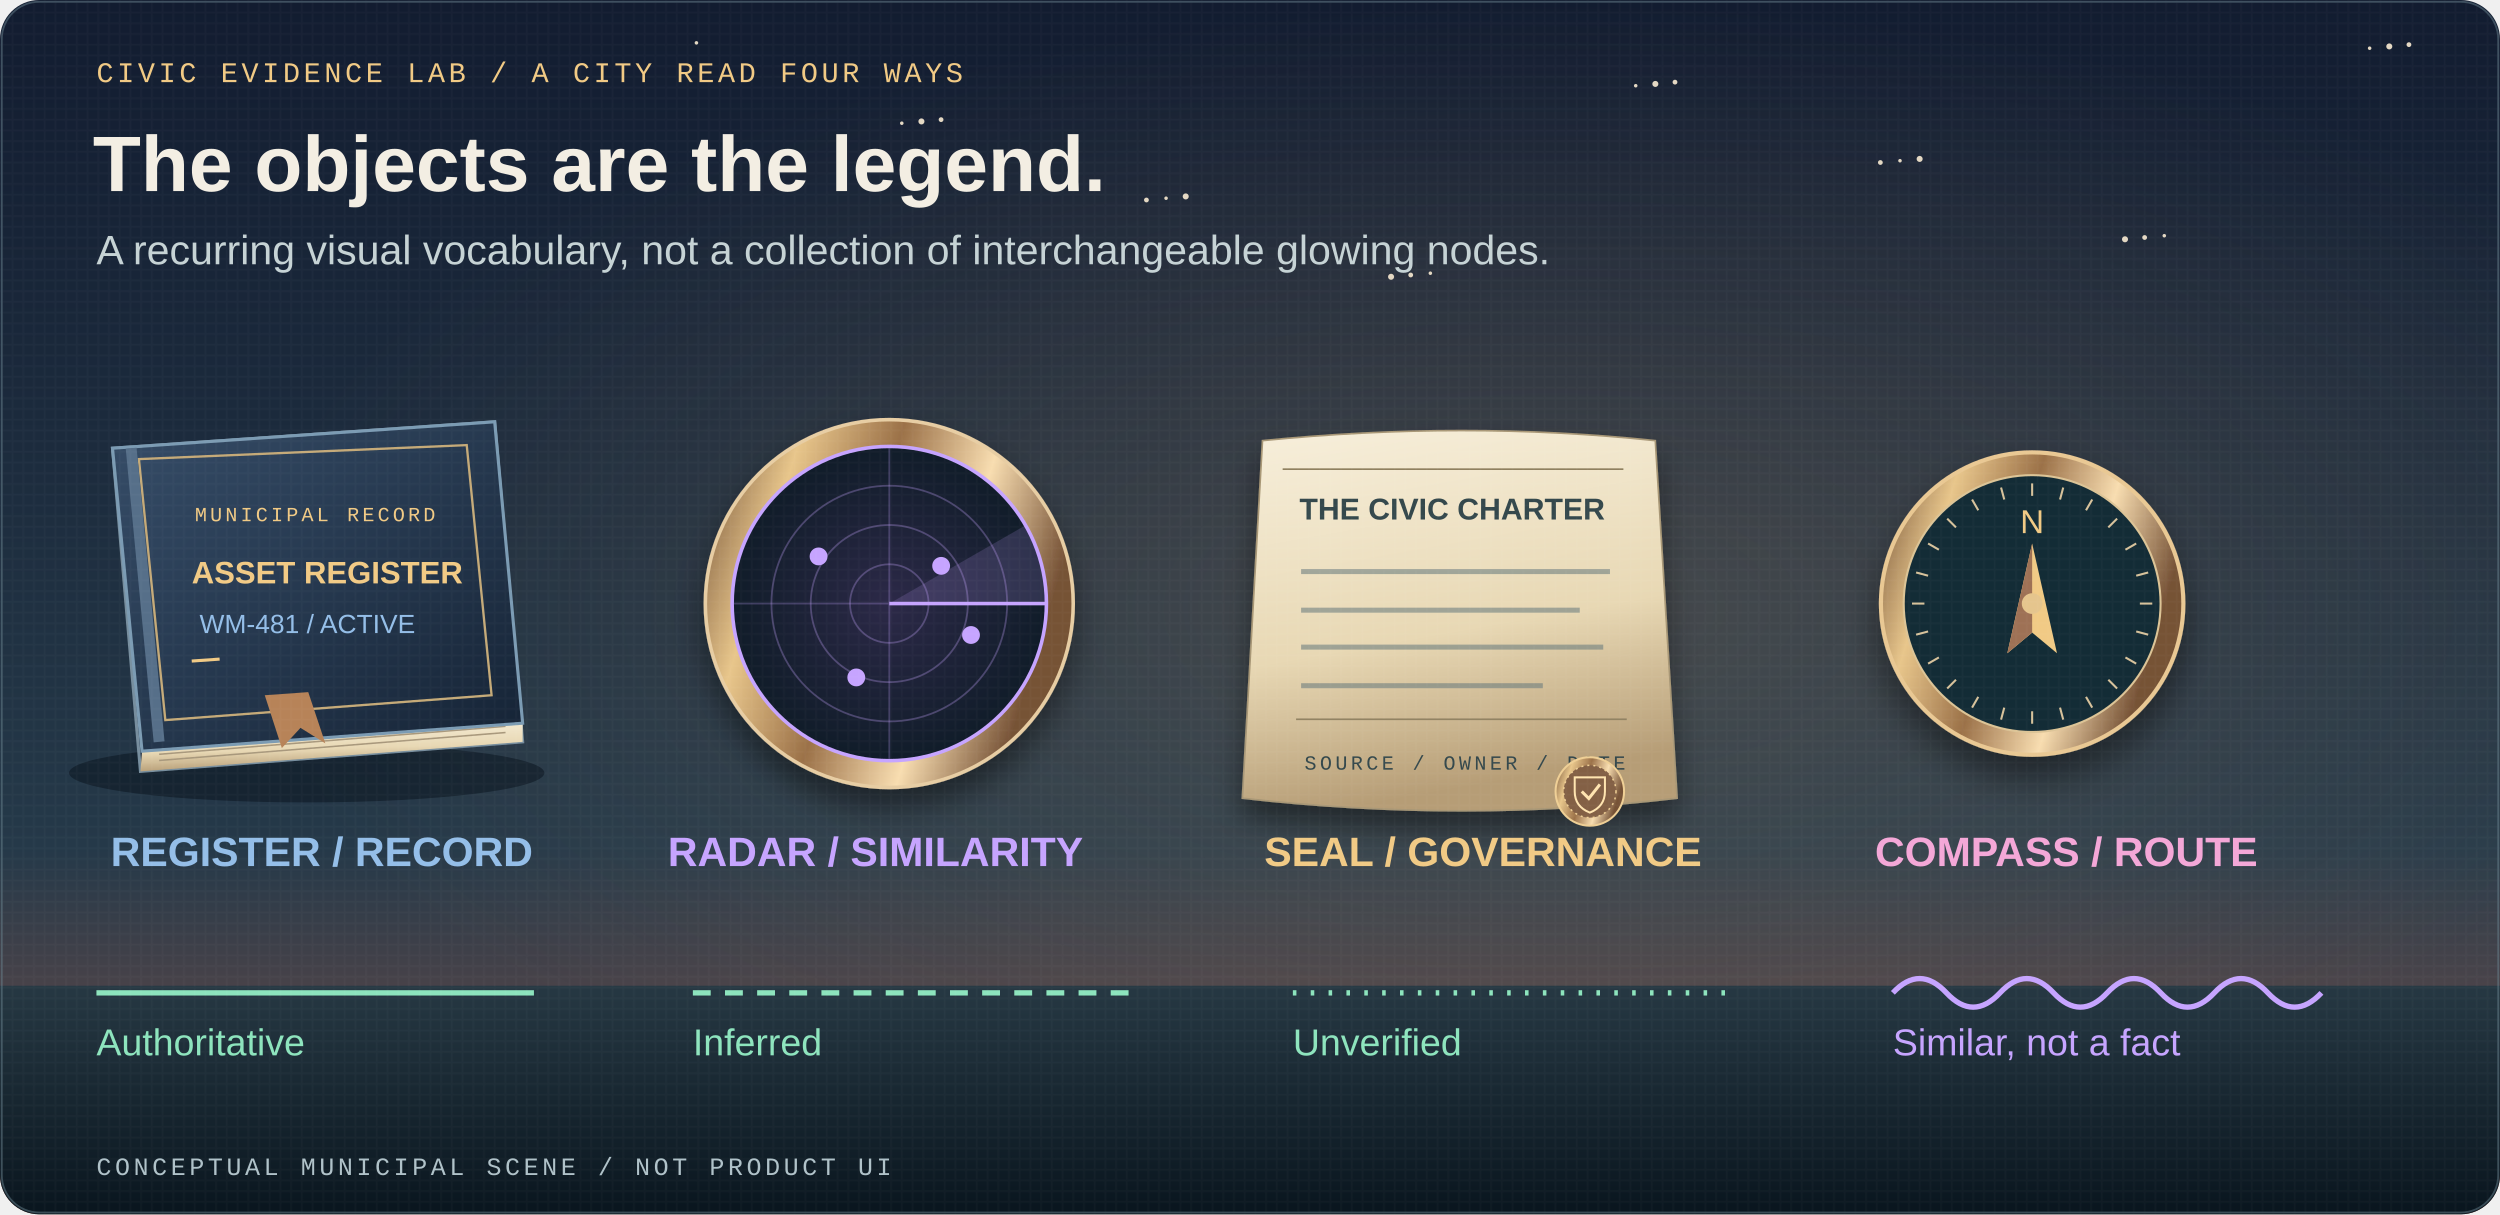
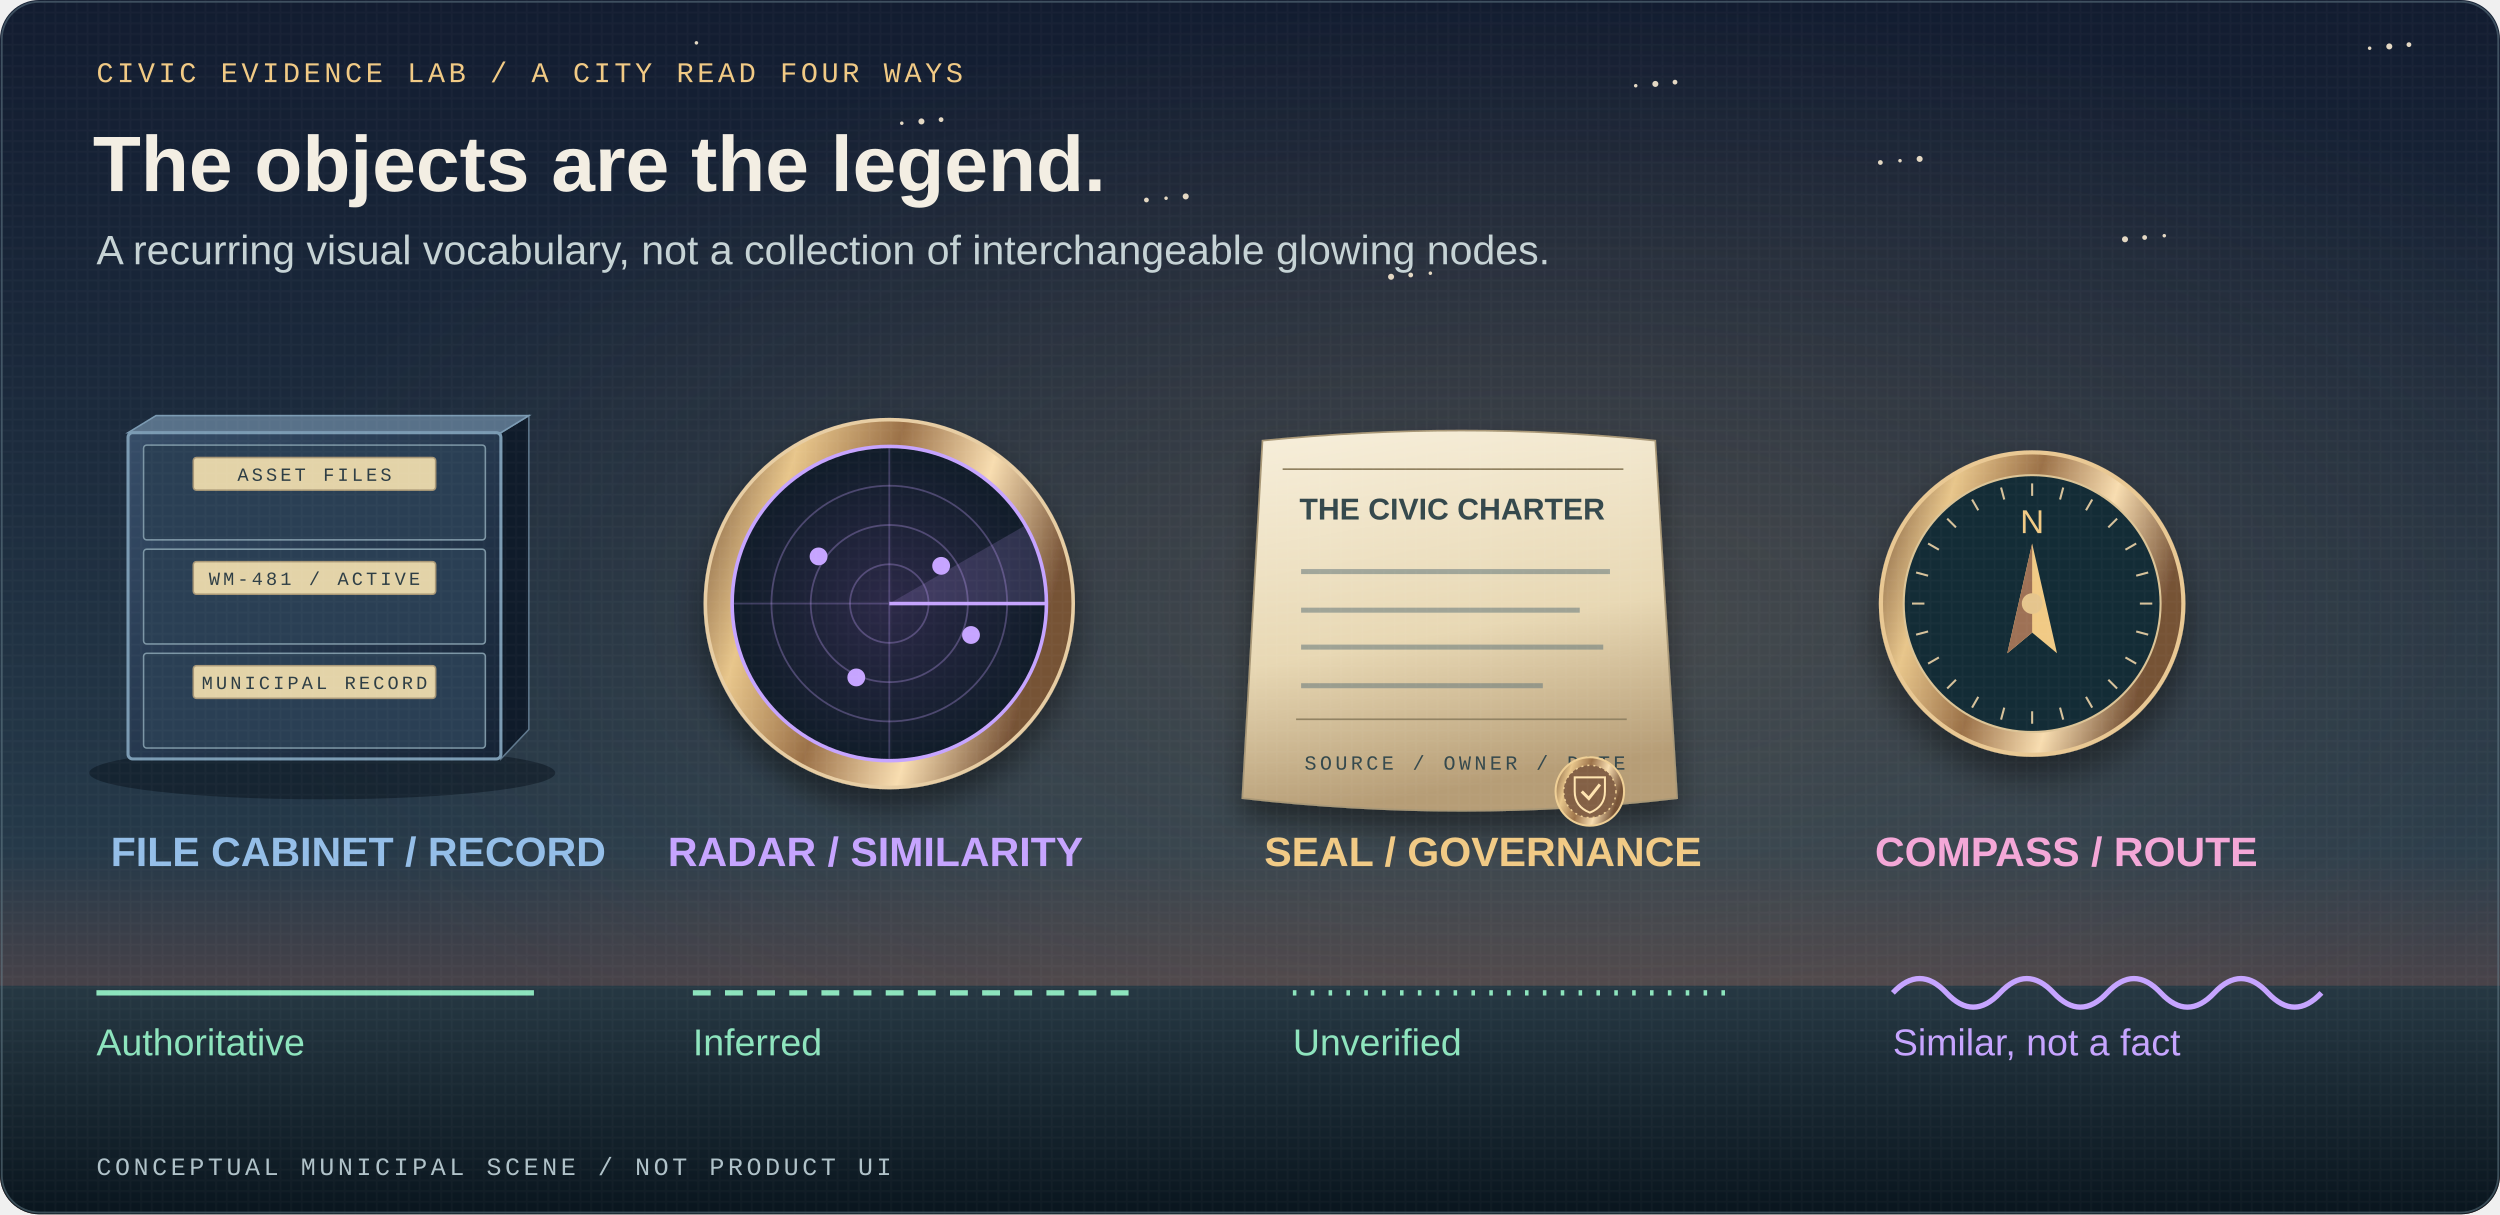
<svg xmlns="http://www.w3.org/2000/svg" width="1400" height="680" viewBox="0 0 1400 680" role="img" aria-labelledby="title desc">
  <defs>
    <linearGradient id="sky" x2="0" y2="1">
      <stop stop-color="#121c30" />
      <stop offset=".7" stop-color="#253949" />
      <stop offset="1" stop-color="#815249" />
    </linearGradient>
    <linearGradient id="desk" x2="0" y2="1">
      <stop stop-color="#263843" />
      <stop offset="1" stop-color="#09151e" />
    </linearGradient>
    <linearGradient id="paper" x2=".2" y2="1">
      <stop stop-color="#f7efdb" />
      <stop offset=".6" stop-color="#e8d8b4" />
      <stop offset="1" stop-color="#b69d76" />
    </linearGradient>
    <linearGradient id="bronze" x2="1" y2=".3">
      <stop stop-color="#6d4b32" />
      <stop offset=".25" stop-color="#e8c68b" />
      <stop offset=".5" stop-color="#9b7148" />
      <stop offset=".75" stop-color="#f8ddb0" />
      <stop offset="1" stop-color="#765236" />
    </linearGradient>
    <linearGradient id="stone" x2="1" y2="1">
      <stop stop-color="#d1c1a2" />
      <stop offset=".55" stop-color="#9c8c75" />
      <stop offset="1" stop-color="#665e57" />
    </linearGradient>
    <linearGradient id="roof" x2="0" y2="1">
      <stop stop-color="#4c6f76" />
      <stop offset="1" stop-color="#1e373f" />
    </linearGradient>
    <linearGradient id="cover" x2="1" y2="1">
      <stop stop-color="#364d68" />
      <stop offset="1" stop-color="#152335" />
    </linearGradient>
    <linearGradient id="beam" x2="0" y2="1">
      <stop stop-color="#ffe7ad" stop-opacity=".3" />
      <stop offset="1" stop-color="#ffe7ad" stop-opacity="0" />
    </linearGradient>
    <radialGradient id="aura">
      <stop stop-color="#d2a575" stop-opacity=".22" />
      <stop offset="1" stop-color="#d2a575" stop-opacity="0" />
    </radialGradient>
    <radialGradient id="radar">
      <stop stop-color="#2c2948" />
      <stop offset="1" stop-color="#101c29" />
    </radialGradient>
    <pattern id="grain" width="6" height="6" patternUnits="userSpaceOnUse">
      <path d="M0 1H6M1 0V6" stroke="#fff" stroke-opacity=".025" />
    </pattern>
    <pattern id="mapgrid" width="38" height="38" patternUnits="userSpaceOnUse">
      <path d="M38 0H0V38" fill="none" stroke="#526f75" stroke-opacity=".24" />
    </pattern>
    <filter id="shadow" x="-30%" y="-30%" width="170%" height="190%">
      <feDropShadow dx="0" dy="10" stdDeviation="9" flood-color="#000" flood-opacity=".45" />
    </filter>
    <filter id="glow" x="-80%" y="-80%" width="260%" height="260%">
      <feGaussianBlur stdDeviation="4" result="b" />
      <feMerge>
        <feMergeNode in="b" />
        <feMergeNode in="SourceGraphic" />
      </feMerge>
    </filter>
    <marker id="edge-arrow" viewBox="0 0 10 10" refX="9" refY="5" markerWidth="5" markerHeight="5" orient="auto">
      <path d="M1 1L9 5L1 9" fill="none" stroke="#2e7b63" stroke-width="1.5" />
    </marker>
    <clipPath id="mapclip">
      <path d="M0 16L30 0H760L790 18V325L755 344H24L0 326Z" />
    </clipPath>
    <g id="tree">
      <path d="M0 0V27" stroke="#897864" stroke-width="5" />
      <path d="M-22 5L0 -42L22 5ZM-17 -14L0 -55L17 -14Z" fill="#315c54" />
      <path d="M0 -55V5" stroke="#739881" opacity=".4" />
    </g>
  </defs>
  <style>
 text{font-family:'Segoe UI',Arial,sans-serif;fill:#f3eee3}
 .mono{font-family:Consolas,'Courier New',monospace;letter-spacing:2px}
 .twinkle{animation:twinkle 8s ease-in-out infinite}
 .windows{animation:windows 7s ease-in-out infinite}
 .flag{animation:flag 4s ease-in-out infinite}
 .float{animation:float 6s ease-in-out infinite}
 .ripples{transform-box:fill-box;transform-origin:center;animation:ripples 4s ease-out infinite}
 .sweep{animation:sweep 12s linear infinite;transform-origin:0 0}
 .needle{animation:needle 8s ease-in-out infinite;transform-origin:0 0}
 .stamp{animation:stamp 7s ease-in-out infinite}
 .drawer{animation:drawer 9s ease-in-out infinite}
+  .pull{animation:pull 9s ease-in-out infinite}
 .draft{stroke-dasharray:18 250;animation:draft 8s linear infinite}
 .flow{stroke-dasharray:10 24;animation:flow 4s linear infinite}
 .traveler{offset-rotate:0deg;animation:travel 14s linear infinite}
 .water{animation:water 6s ease-in-out infinite}
 .lamp{animation:lamp 9s ease-in-out infinite}
 @keyframes twinkle{0%,100%{opacity:.25}50%{opacity:.9}}
 @keyframes windows{0%,100%{opacity:.65}50%{opacity:1}}
 @keyframes flag{0%,100%{transform:skewY(-4deg)}50%{transform:skewY(6deg)}}
 @keyframes float{0%,100%{transform:translateY(0)}50%{transform:translateY(-10px)}}
 @keyframes ripples{0%{transform:scale(.72);opacity:.8}100%{transform:scale(1.2);opacity:.05}}
 @keyframes sweep{to{transform:rotate(360deg)}}
 @keyframes needle{0%,100%{transform:rotate(-12deg)}50%{transform:rotate(16deg)}}
 @keyframes stamp{0%,25%,100%{transform:translateY(-16px)}35%,55%{transform:translateY(0)}}
+  @keyframes pull{0%,20%,100%{transform:translate(0,0)}35%,65%{transform:translate(-5px,9px)}}
 @keyframes drawer{0%,20%,100%{transform:translateX(0)}35%,65%{transform:translateX(18px)}}
 @keyframes draft{to{stroke-dashoffset:-268}}
 @keyframes flow{to{stroke-dashoffset:-68}}
 @keyframes travel{to{offset-distance:100%}}
 @keyframes water{0%,100%{opacity:.55}50%{opacity:.95}}
 @keyframes lamp{0%,100%{opacity:.6}50%{opacity:.9}}
</style>
  <defs>
    <clipPath id="frame">
      <rect width="1400" height="680" rx="22" />
    </clipPath>
  </defs>
  <g clip-path="url(#frame)">
    <rect width="1400" height="680" fill="url(#sky)" />
    <ellipse cx="870" cy="340.0" rx="740" ry="340" fill="url(#aura)" />
    <circle class="twinkle" style="animation-delay:-0s" cx="390" cy="24" r="1.0" fill="#e4d8c3" />
    <circle class="twinkle" style="animation-delay:-1s" cx="527" cy="67" r="1.35" fill="#e4d8c3" />
    <circle class="twinkle" style="animation-delay:-2s" cx="664" cy="110" r="1.7" fill="#e4d8c3" />
    <circle class="twinkle" style="animation-delay:-3s" cx="801" cy="153" r="1.0" fill="#e4d8c3" />
    <circle class="twinkle" style="animation-delay:-4s" cx="938" cy="46" r="1.35" fill="#e4d8c3" />
    <circle class="twinkle" style="animation-delay:-5s" cx="1075" cy="89" r="1.7" fill="#e4d8c3" />
    <circle class="twinkle" style="animation-delay:-6s" cx="1212" cy="132" r="1.0" fill="#e4d8c3" />
    <circle class="twinkle" style="animation-delay:-0s" cx="1349" cy="25" r="1.35" fill="#e4d8c3" />
    <circle class="twinkle" style="animation-delay:-1s" cx="516" cy="68" r="1.7" fill="#e4d8c3" />
    <circle class="twinkle" style="animation-delay:-2s" cx="653" cy="111" r="1.0" fill="#e4d8c3" />
    <circle class="twinkle" style="animation-delay:-3s" cx="790" cy="154" r="1.35" fill="#e4d8c3" />
    <circle class="twinkle" style="animation-delay:-4s" cx="927" cy="47" r="1.7" fill="#e4d8c3" />
    <circle class="twinkle" style="animation-delay:-5s" cx="1064" cy="90" r="1.0" fill="#e4d8c3" />
    <circle class="twinkle" style="animation-delay:-6s" cx="1201" cy="133" r="1.35" fill="#e4d8c3" />
    <circle class="twinkle" style="animation-delay:-0s" cx="1338" cy="26" r="1.7" fill="#e4d8c3" />
    <circle class="twinkle" style="animation-delay:-1s" cx="505" cy="69" r="1.0" fill="#e4d8c3" />
    <circle class="twinkle" style="animation-delay:-2s" cx="642" cy="112" r="1.35" fill="#e4d8c3" />
    <circle class="twinkle" style="animation-delay:-3s" cx="779" cy="155" r="1.7" fill="#e4d8c3" />
    <circle class="twinkle" style="animation-delay:-4s" cx="916" cy="48" r="1.0" fill="#e4d8c3" />
    <circle class="twinkle" style="animation-delay:-5s" cx="1053" cy="91" r="1.35" fill="#e4d8c3" />
    <circle class="twinkle" style="animation-delay:-6s" cx="1190" cy="134" r="1.7" fill="#e4d8c3" />
    <circle class="twinkle" style="animation-delay:-0s" cx="1327" cy="27" r="1.0" fill="#e4d8c3" />
    <path d="M0 552H1400V680H0Z" fill="url(#desk)" />
    <g transform="translate(63 251) scale(0.87)">
-       <ellipse cx="125" cy="209" rx="153" ry="19" fill="#07111b" opacity=".5" />
-       <path d="M0 0L246 -17L264 189L18 208Z" fill="#152539" stroke="#778e9e" stroke-width="2" />
-       <path d="M18 208L264 189V177L19 195Z" fill="url(#paper)" />
-       <path d="M30 201L253 183M30 197L253 179" stroke="#a8987c" />
-       <path d="M0 0L19 195L264 177L246 -17Z" fill="url(#cover)" stroke="#7b9bb3" stroke-width="2" />
-       <path d="M17 7L34 175L244 159L228 -2Z" fill="none" stroke="#c5aa78" stroke-width="1.5" />
-       <path d="M12 0L30 189" stroke="#566f89" stroke-width="7" />
-       <path d="M98 159L109 193L121 180L137 190L126 157Z" fill="#b78358" />
-       <text x="53" y="47" font-size="13" style="fill:#f1ca85" class="mono">MUNICIPAL RECORD</text>
-       <text x="51" y="87" font-size="20" style="fill:#f1ca85" font-weight="600">ASSET REGISTER</text>
-       <text x="56" y="119" font-size="17" style="fill:#94bee8">WM-481 / ACTIVE</text>
-       <path class="draft" d="M51 137L222 125" stroke="#f1ca85" stroke-width="2" />
+       <ellipse cx="135" cy="209" rx="150" ry="17" fill="#07111b" opacity=".5" />
+       <path d="M250 -10L268 -21V181L250 200Z" fill="#0f1b2a" stroke="#5f788d" />
+       <path d="M10 -10L28 -21H268L250 -10Z" fill="#587189" stroke="#7b9bb3" />
+       <rect x="10" y="-10" width="240" height="210" rx="3" fill="url(#cover)" stroke="#7b9bb3" stroke-width="2" />
+       <g>
+         <rect x="20" y="-2" width="220" height="61" rx="2" fill="#2a3f54" stroke="#7c96a5" />
+         <rect x="52" y="6" width="156" height="21" rx="2" fill="#e3d3a8" stroke="#a89776" />
+         <text x="130" y="21" font-size="12" style="fill:#2d3d44" class="mono" text-anchor="middle">ASSET FILES</text>
+         <path d="M98 42H162" stroke="url(#bronze)" stroke-width="7" stroke-linecap="round" />
+       </g>
+       <g class="pull">
+         <rect x="20" y="65" width="220" height="61" rx="2" fill="#2a3f54" stroke="#7c96a5" />
+         <rect x="52" y="73" width="156" height="21" rx="2" fill="#e3d3a8" stroke="#a89776" />
+         <text x="130" y="88" font-size="12" style="fill:#2d3d44" class="mono" text-anchor="middle">WM-481 / ACTIVE</text>
+         <path d="M98 109H162" stroke="url(#bronze)" stroke-width="7" stroke-linecap="round" />
+       </g>
+       <g>
+         <rect x="20" y="132" width="220" height="61" rx="2" fill="#2a3f54" stroke="#7c96a5" />
+         <rect x="52" y="140" width="156" height="21" rx="2" fill="#e3d3a8" stroke="#a89776" />
+         <text x="130" y="155" font-size="12" style="fill:#2d3d44" class="mono" text-anchor="middle">MUNICIPAL RECORD</text>
+         <path d="M98 176H162" stroke="url(#bronze)" stroke-width="7" stroke-linecap="round" />
+       </g>
    </g>
    <g transform="translate(498 338) scale(1)">
      <circle r="103" fill="url(#bronze)" stroke="#e7cda3" stroke-width="2" filter="url(#shadow)" />
      <circle r="88" fill="url(#radar)" stroke="#c6a4ff" stroke-width="2" />
      <circle r="22.0" fill="none" stroke="#c6a4ff" stroke-opacity=".3" />
      <circle r="44.0" fill="none" stroke="#c6a4ff" stroke-opacity=".3" />
      <circle r="66.0" fill="none" stroke="#c6a4ff" stroke-opacity=".3" />
      <path d="M-88 0H88M0 -88V88" stroke="#c6a4ff" stroke-opacity=".25" />
      <g class="sweep">
        <path d="M0 0L76.56 -44.0A88 88 0 0 1 88 0Z" fill="#c6a4ff" fill-opacity=".17" />
        <path d="M0 0H88" stroke="#c6a4ff" stroke-width="2" />
      </g>
      <circle class="windows" style="animation-delay:-0s" cx="-39.6" cy="-26.4" r="5" fill="#c6a4ff" />
      <circle class="windows" style="animation-delay:-1s" cx="29.04" cy="-21.12" r="5" fill="#c6a4ff" />
      <circle class="windows" style="animation-delay:-2s" cx="45.76" cy="17.6" r="5" fill="#c6a4ff" />
      <circle class="windows" style="animation-delay:-3s" cx="-18.48" cy="41.36" r="5" fill="#c6a4ff" />
    </g>
    <g transform="translate(707 243) scale(0.94)">
      <path d="M0 4Q120 -8 234 4L247 217Q120 232 -12 217Z" fill="url(#paper)" stroke="#a89776" filter="url(#shadow)" />
      <path d="M12 21H215M20 170H217" stroke="#8f805f" />
      <path d="M23 82H207M23 105H189M23 127H203M23 150H167" stroke="#63767a" stroke-width="3" opacity=".55" />
      <text x="22" y="51" font-size="18" style="fill:#34484c" font-weight="600">THE CIVIC CHARTER</text>
      <text x="25" y="200" font-size="12" style="fill:#34484c" class="mono">SOURCE / OWNER / DATE</text>
      <g transform="translate(195 213) scale(0.6)">
        <circle r="34" fill="url(#bronze)" stroke="#efcf95" stroke-width="2" />
        <circle r="26" fill="#836045" stroke="#efcf95" stroke-width="1.5" stroke-dasharray="2 4" />
        <path d="M-15 -14H15V0Q15 15 0 21Q-15 15 -15 0Z" fill="none" stroke="#ffe4b0" stroke-width="2" />
        <path class="windows" d="M-8 0L-1 7L10 -7" fill="none" stroke="#ffe4b0" stroke-width="3" />
      </g>
    </g>
    <g transform="translate(1138 338) scale(1.16)">
      <circle r="73" fill="url(#bronze)" stroke="#e9c893" stroke-width="2" filter="url(#shadow)" />
      <circle r="62" fill="#132c36" stroke="#dcc496" />
      <path d="M52.00 0.00L58.00 0.00" stroke="#d7c29b" />
      <path d="M50.23 13.46L56.02 15.01" stroke="#d7c29b" />
      <path d="M45.03 26.00L50.23 29.00" stroke="#d7c29b" />
      <path d="M36.77 36.77L41.01 41.01" stroke="#d7c29b" />
      <path d="M26.00 45.03L29.00 50.23" stroke="#d7c29b" />
      <path d="M13.46 50.23L15.01 56.02" stroke="#d7c29b" />
      <path d="M0.00 52.00L0.00 58.00" stroke="#d7c29b" />
      <path d="M-13.46 50.23L-15.01 56.02" stroke="#d7c29b" />
      <path d="M-26.00 45.03L-29.00 50.23" stroke="#d7c29b" />
      <path d="M-36.77 36.77L-41.01 41.01" stroke="#d7c29b" />
      <path d="M-45.03 26.00L-50.23 29.00" stroke="#d7c29b" />
      <path d="M-50.23 13.46L-56.02 15.01" stroke="#d7c29b" />
      <path d="M-52.00 0.00L-58.00 0.00" stroke="#d7c29b" />
      <path d="M-50.23 -13.46L-56.02 -15.01" stroke="#d7c29b" />
      <path d="M-45.03 -26.00L-50.23 -29.00" stroke="#d7c29b" />
      <path d="M-36.77 -36.77L-41.01 -41.01" stroke="#d7c29b" />
      <path d="M-26.00 -45.03L-29.00 -50.23" stroke="#d7c29b" />
      <path d="M-13.46 -50.23L-15.01 -56.02" stroke="#d7c29b" />
      <path d="M-0.00 -52.00L-0.00 -58.00" stroke="#d7c29b" />
      <path d="M13.46 -50.23L15.01 -56.02" stroke="#d7c29b" />
      <path d="M26.00 -45.03L29.00 -50.23" stroke="#d7c29b" />
      <path d="M36.77 -36.77L41.01 -41.01" stroke="#d7c29b" />
      <path d="M45.03 -26.00L50.23 -29.00" stroke="#d7c29b" />
      <path d="M50.23 -13.46L56.02 -15.01" stroke="#d7c29b" />
      <text x="0" y="-34" font-size="16" style="fill:#f1ca85" text-anchor="middle">N</text>
      <g class="needle">
        <path d="M0 -29L12 24L0 14L-12 24Z" fill="#f1ca85" />
        <path d="M0 -29V14L-12 24Z" fill="#9e7155" />
      </g>
      <circle r="5" fill="#e5c58d" />
    </g>
-     <text x="62" y="485" font-size="23" style="fill:#94bee8" font-weight="600">REGISTER / RECORD</text>
+     <text x="62" y="485" font-size="23" style="fill:#94bee8" font-weight="600">FILE CABINET / RECORD</text>
    <text x="374" y="485" font-size="23" style="fill:#c6a4ff" font-weight="600">RADAR / SIMILARITY</text>
    <text x="708" y="485" font-size="23" style="fill:#f1ca85" font-weight="600">SEAL / GOVERNANCE</text>
    <text x="1050" y="485" font-size="23" style="fill:#f4a7d7" font-weight="600">COMPASS / ROUTE</text>
    <path d="M54 556H299" fill="none" stroke="#8de4bd" stroke-width="3" />
    <text x="54" y="591" font-size="21" style="fill:#8de4bd">Authoritative</text>
    <path d="M388 556H633" fill="none" stroke="#8de4bd" stroke-width="3" stroke-dasharray="10 8" />
    <text x="388" y="591" font-size="21" style="fill:#8de4bd">Inferred</text>
    <path d="M724 556H969" fill="none" stroke="#8de4bd" stroke-width="3" stroke-dasharray="2 8" />
    <text x="724" y="591" font-size="21" style="fill:#8de4bd">Unverified</text>
    <path class="water" d="M1060 556Q1075 540 1090 556T1120 556T1150 556T1180 556T1210 556T1240 556T1270 556T1300 556" fill="none" stroke="#c6a4ff" stroke-width="3" />
    <text x="1060" y="591" font-size="21" style="fill:#c6a4ff">Similar, not a fact</text>
    <rect width="1400" height="680" fill="url(#grain)" />
    <text x="54" y="46" font-size="16" style="fill:#f1ca85" class="mono">CIVIC EVIDENCE LAB / A CITY READ FOUR WAYS</text>
    <text x="52" y="107" font-size="44" font-weight="700">The objects are the legend.</text>
    <text x="54" y="148" font-size="23" style="fill:#c6d3d5">A recurring visual vocabulary, not a collection of interchangeable glowing nodes.</text>
    <text x="54" y="658" font-size="14" style="fill:#b0c2c9" class="mono">CONCEPTUAL MUNICIPAL SCENE / NOT PRODUCT UI</text>
  </g>
  <rect x="1" y="1" width="1398" height="678" rx="21" fill="none" stroke="#66818d" stroke-opacity=".5" />
</svg>
